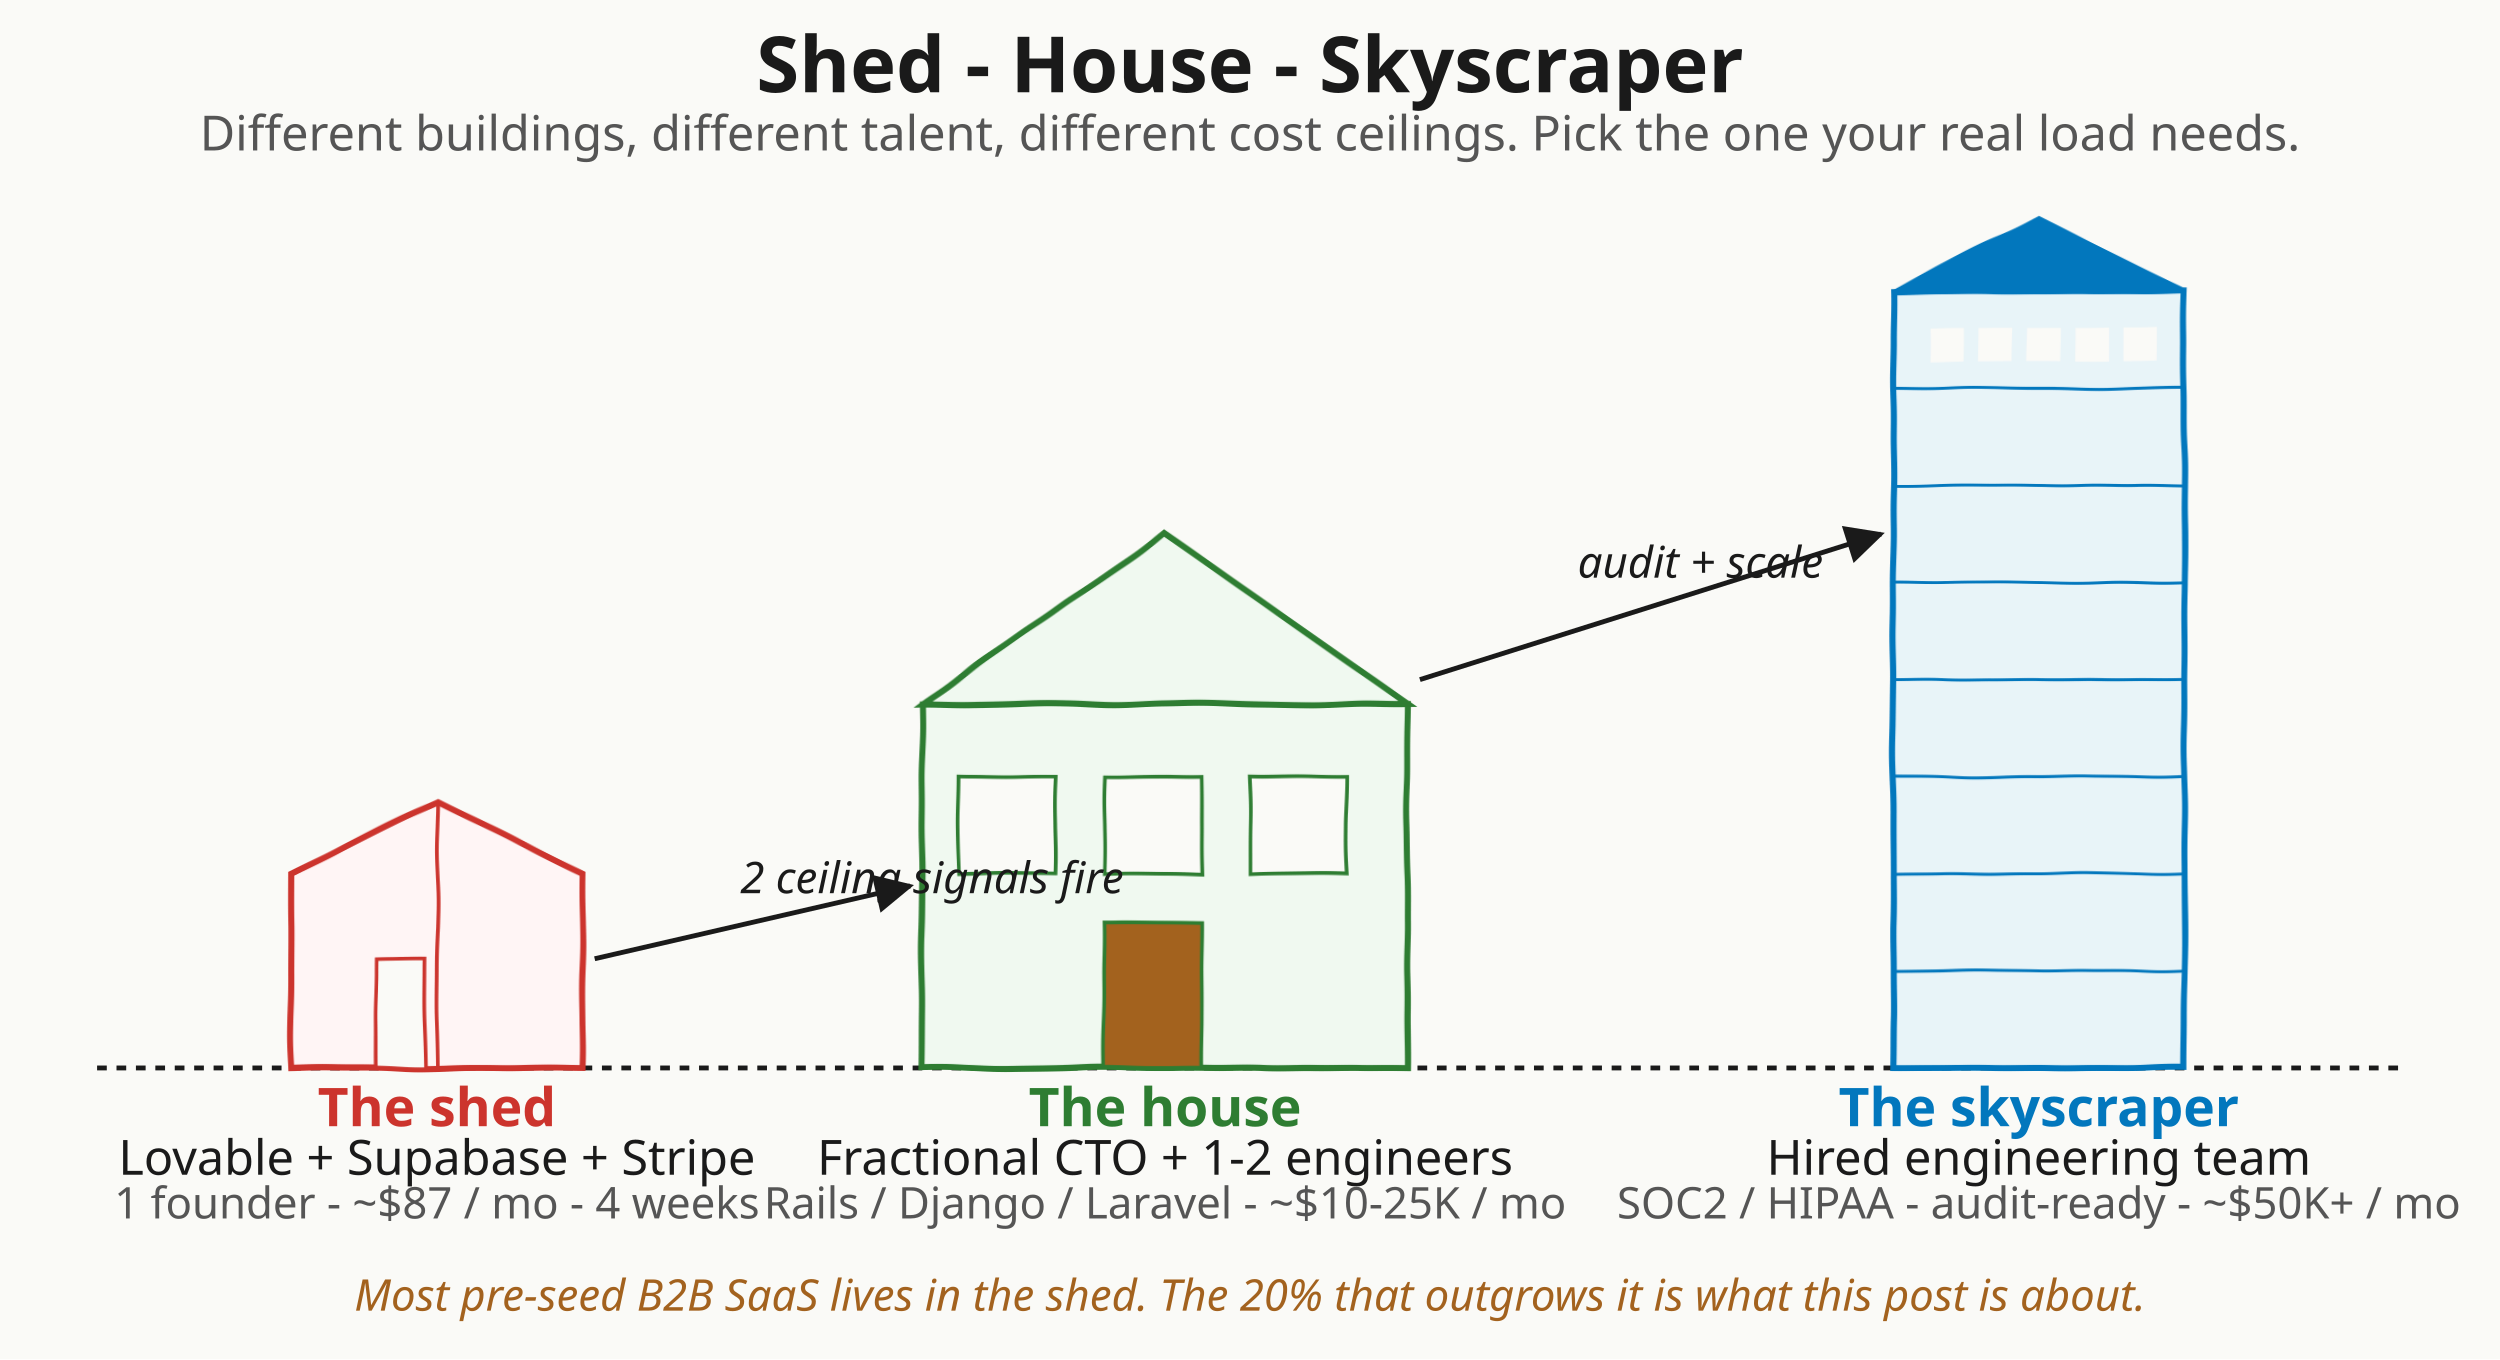
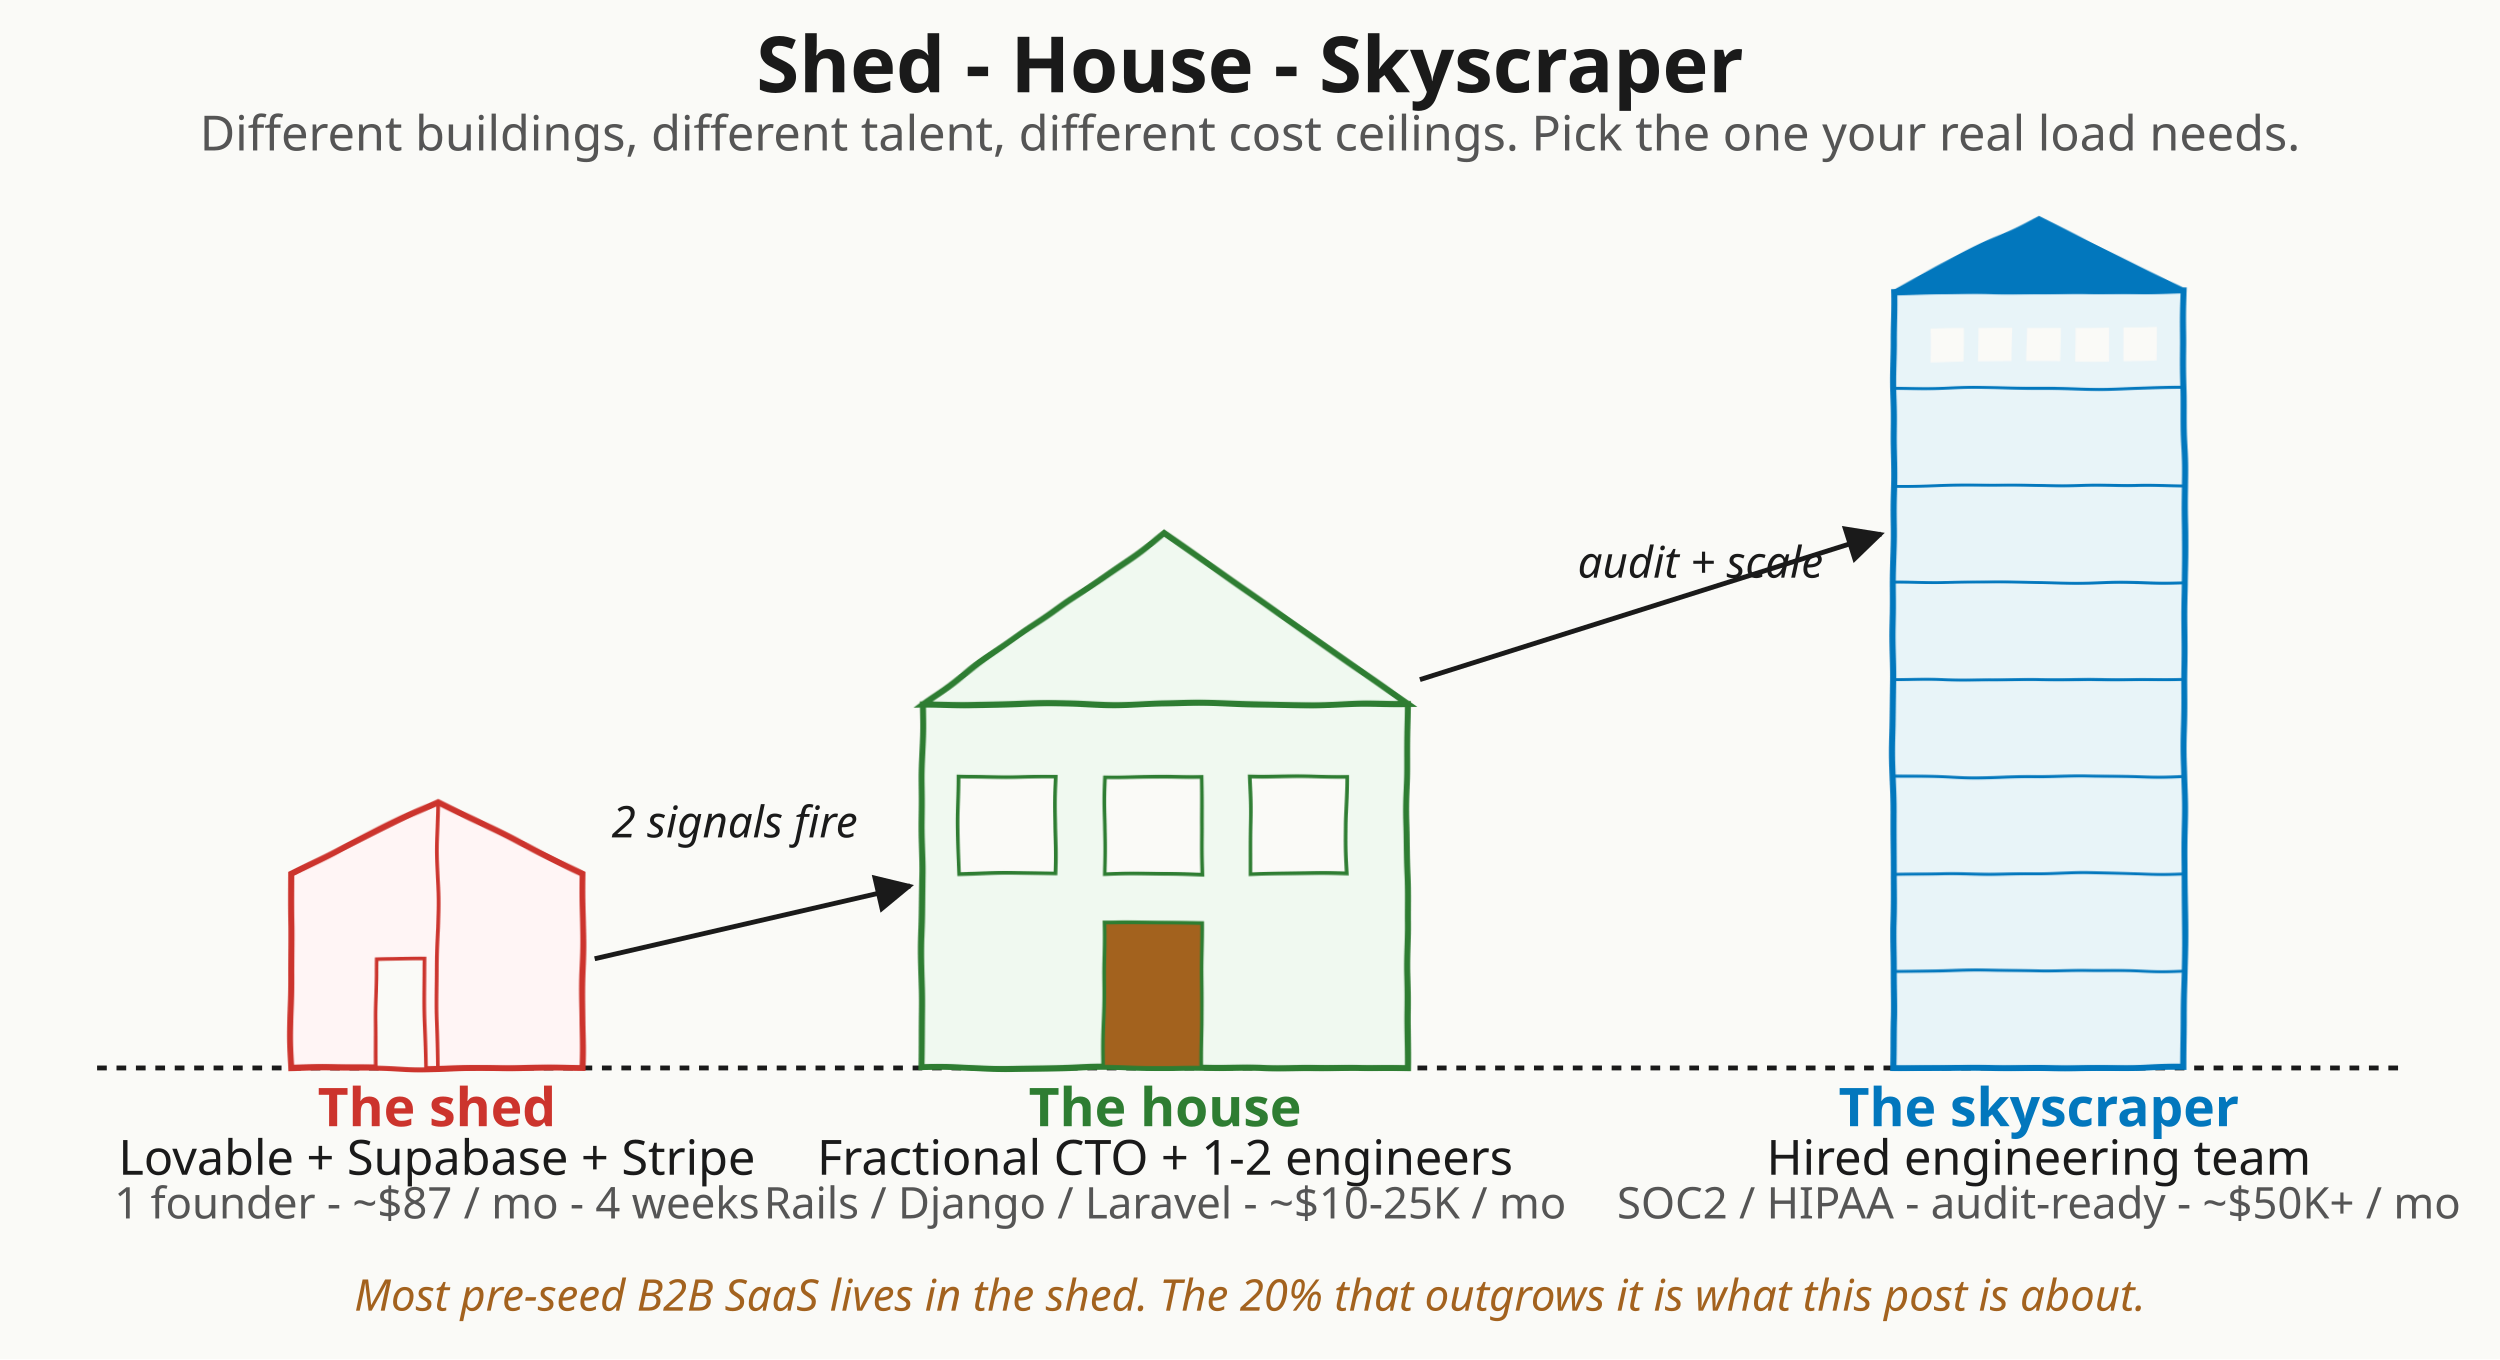
<svg xmlns="http://www.w3.org/2000/svg" viewBox="0 0 1030 560" font-family="&quot;Segoe UI&quot;, system-ui, -apple-system, sans-serif">
  <defs>
    <filter id="rough" x="-2%" y="-2%" width="104%" height="104%">
      <feTurbulence type="fractalNoise" baseFrequency="0.025" numOctaves="2" seed="9" />
      <feDisplacementMap in="SourceGraphic" scale="2" />
    </filter>
    <marker id="arr2" viewBox="0 0 10 10" refX="9" refY="5" markerWidth="8" markerHeight="8" orient="auto-start-reverse">
      <path d="M 0 0 L 10 5 L 0 10 z" fill="#1a1a1a" />
    </marker>
  </defs>
  <rect width="1030" height="560" fill="#fafaf7" />
  <text x="515" y="38" font-size="32" text-anchor="middle" fill="#1a1a1a" font-weight="bold">Shed - House - Skyscraper</text>
  <text x="515" y="62" font-size="20" text-anchor="middle" fill="#555">Different buildings, different talent, different cost ceilings. Pick the one your real load needs.</text>
  <line x1="40" y1="440" x2="990" y2="440" stroke="#1a1a1a" stroke-width="2" stroke-dasharray="4 4" />
  <g filter="url(#rough)">
    <polygon points="120,440 120,360 180,330 240,360 240,440" fill="#fff5f5" stroke="#cc342d" stroke-width="2.5" />
    <line x1="180" y1="330" x2="180" y2="440" stroke="#cc342d" stroke-width="1.5" />
    <rect x="155" y="395" width="20" height="45" fill="#fafaf7" stroke="#cc342d" stroke-width="1.5" />
  </g>
  <text x="180" y="464" font-size="22" text-anchor="middle" fill="#cc342d" font-weight="bold">The shed</text>
  <text x="180" y="484" font-size="20" text-anchor="middle" fill="#1a1a1a">Lovable + Supabase + Stripe</text>
  <text x="180" y="502" font-size="18" text-anchor="middle" fill="#555">1 founder - ~$87 / mo - 4 weeks</text>
  <g filter="url(#rough)">
    <rect x="380" y="290" width="200" height="150" fill="#f0f9f0" stroke="#2e7d32" stroke-width="2.5" />
    <polygon points="380,290 480,220 580,290" fill="#f0f9f0" stroke="#2e7d32" stroke-width="2.5" />
    <rect x="395" y="320" width="40" height="40" fill="#fafaf7" stroke="#2e7d32" stroke-width="1.5" />
    <rect x="455" y="320" width="40" height="40" fill="#fafaf7" stroke="#2e7d32" stroke-width="1.5" />
    <rect x="515" y="320" width="40" height="40" fill="#fafaf7" stroke="#2e7d32" stroke-width="1.5" />
    <rect x="455" y="380" width="40" height="60" fill="#a3621e" stroke="#2e7d32" stroke-width="1.5" />
  </g>
  <text x="480" y="464" font-size="22" text-anchor="middle" fill="#2e7d32" font-weight="bold">The house</text>
  <text x="480" y="484" font-size="20" text-anchor="middle" fill="#1a1a1a">Fractional CTO + 1-2 engineers</text>
  <text x="480" y="502" font-size="18" text-anchor="middle" fill="#555">Rails / Django / Laravel - ~$10-25K / mo</text>
  <g filter="url(#rough)">
    <rect x="780" y="120" width="120" height="320" fill="#e8f4f8" stroke="#0277bd" stroke-width="2.5" />
    <line x1="780" y1="160" x2="900" y2="160" stroke="#0277bd" stroke-width="1.2" />
    <line x1="780" y1="200" x2="900" y2="200" stroke="#0277bd" stroke-width="1.2" />
    <line x1="780" y1="240" x2="900" y2="240" stroke="#0277bd" stroke-width="1.2" />
    <line x1="780" y1="280" x2="900" y2="280" stroke="#0277bd" stroke-width="1.2" />
    <line x1="780" y1="320" x2="900" y2="320" stroke="#0277bd" stroke-width="1.2" />
    <line x1="780" y1="360" x2="900" y2="360" stroke="#0277bd" stroke-width="1.2" />
    <line x1="780" y1="400" x2="900" y2="400" stroke="#0277bd" stroke-width="1.2" />
    <rect x="795" y="135" width="14" height="14" fill="#fafaf7" />
    <rect x="815" y="135" width="14" height="14" fill="#fafaf7" />
    <rect x="835" y="135" width="14" height="14" fill="#fafaf7" />
    <rect x="855" y="135" width="14" height="14" fill="#fafaf7" />
    <rect x="875" y="135" width="14" height="14" fill="#fafaf7" />
    <polygon points="780,120 840,90 900,120" fill="#0277bd" stroke="#0277bd" stroke-width="2" />
  </g>
  <text x="840" y="464" font-size="22" text-anchor="middle" fill="#0277bd" font-weight="bold">The skyscraper</text>
  <text x="840" y="484" font-size="20" text-anchor="middle" fill="#1a1a1a">Hired engineering team</text>
  <text x="840" y="502" font-size="18" text-anchor="middle" fill="#555">SOC2 / HIPAA - audit-ready - ~$50K+ / mo</text>
  <line x1="245" y1="395" x2="375" y2="365" stroke="#1a1a1a" stroke-width="2" marker-end="url(#arr2)" />
-   <text x="305" y="368" font-size="18" fill="#1a1a1a" font-style="italic">2 ceiling signals fire</text>
+   <text x="252" y="345" font-size="18" fill="#1a1a1a" font-style="italic">2 signals fire</text>
  <line x1="585" y1="280" x2="775" y2="220" stroke="#1a1a1a" stroke-width="2" marker-end="url(#arr2)" />
  <text x="650" y="238" font-size="18" fill="#1a1a1a" font-style="italic">audit + scale</text>
  <text x="515" y="540" font-size="18" text-anchor="middle" fill="#a3621e" font-style="italic">Most pre-seed B2B SaaS lives in the shed. The 20% that outgrows it is what this post is about.</text>
</svg>
